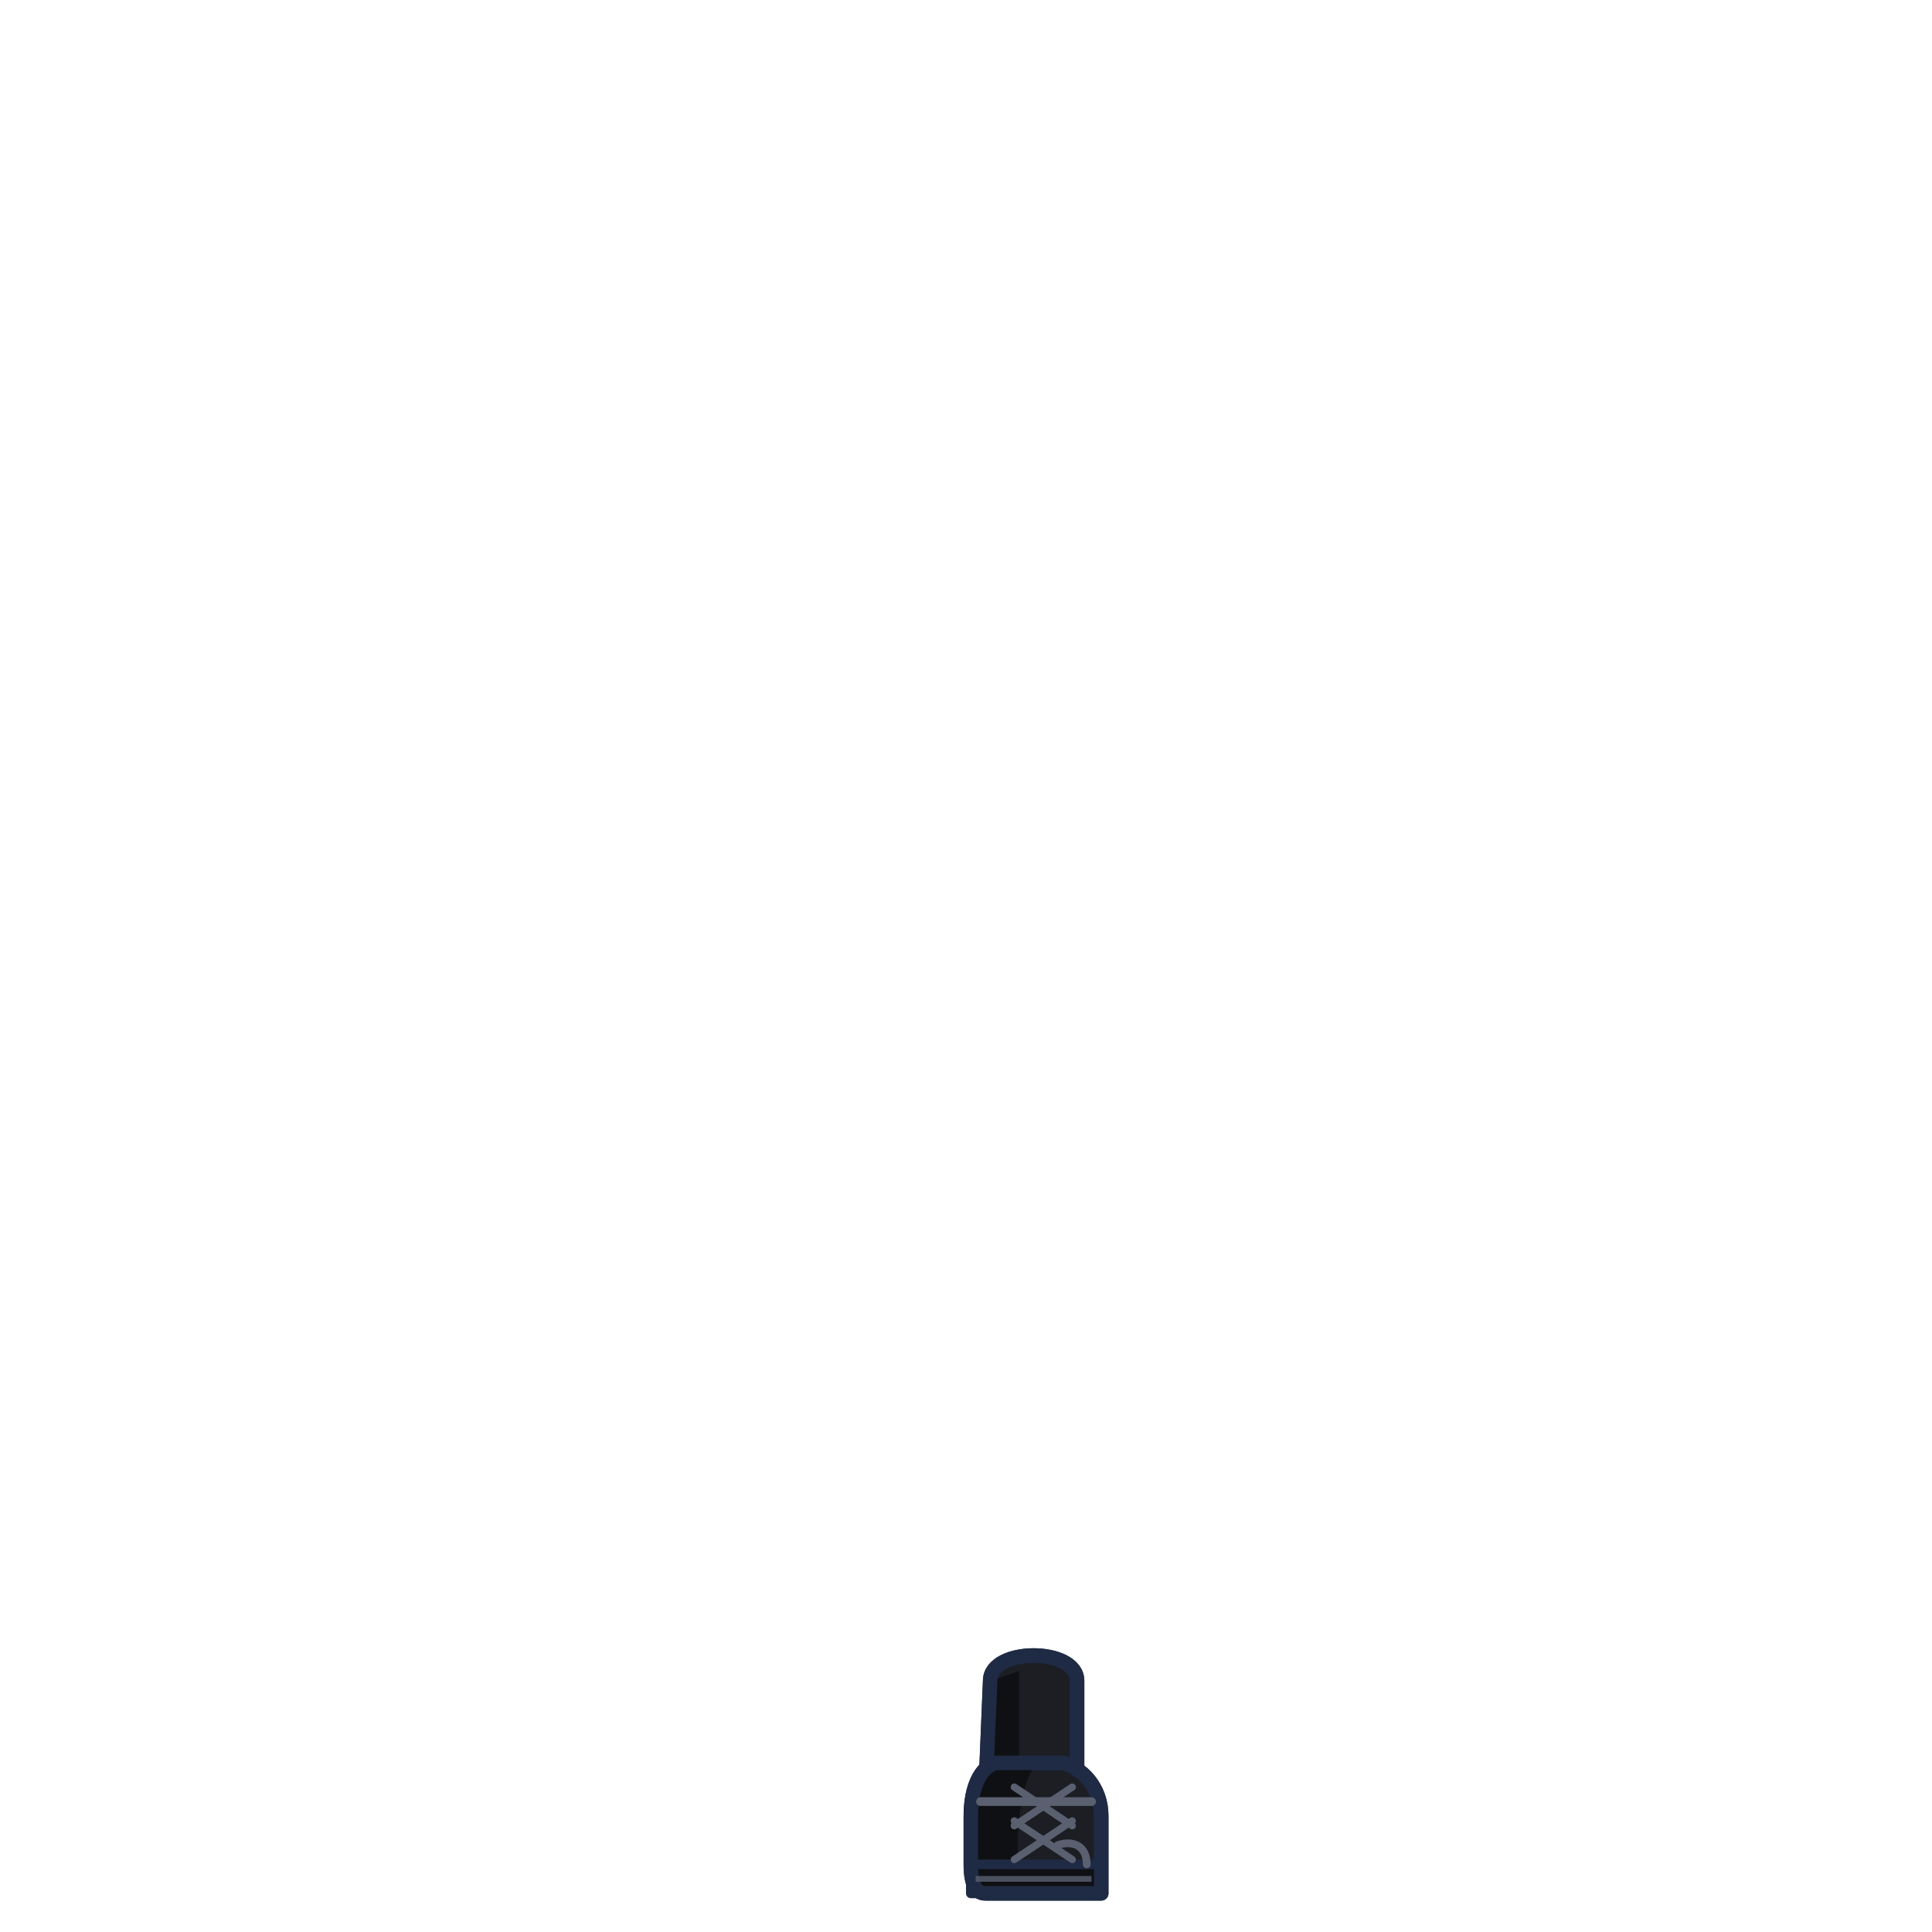
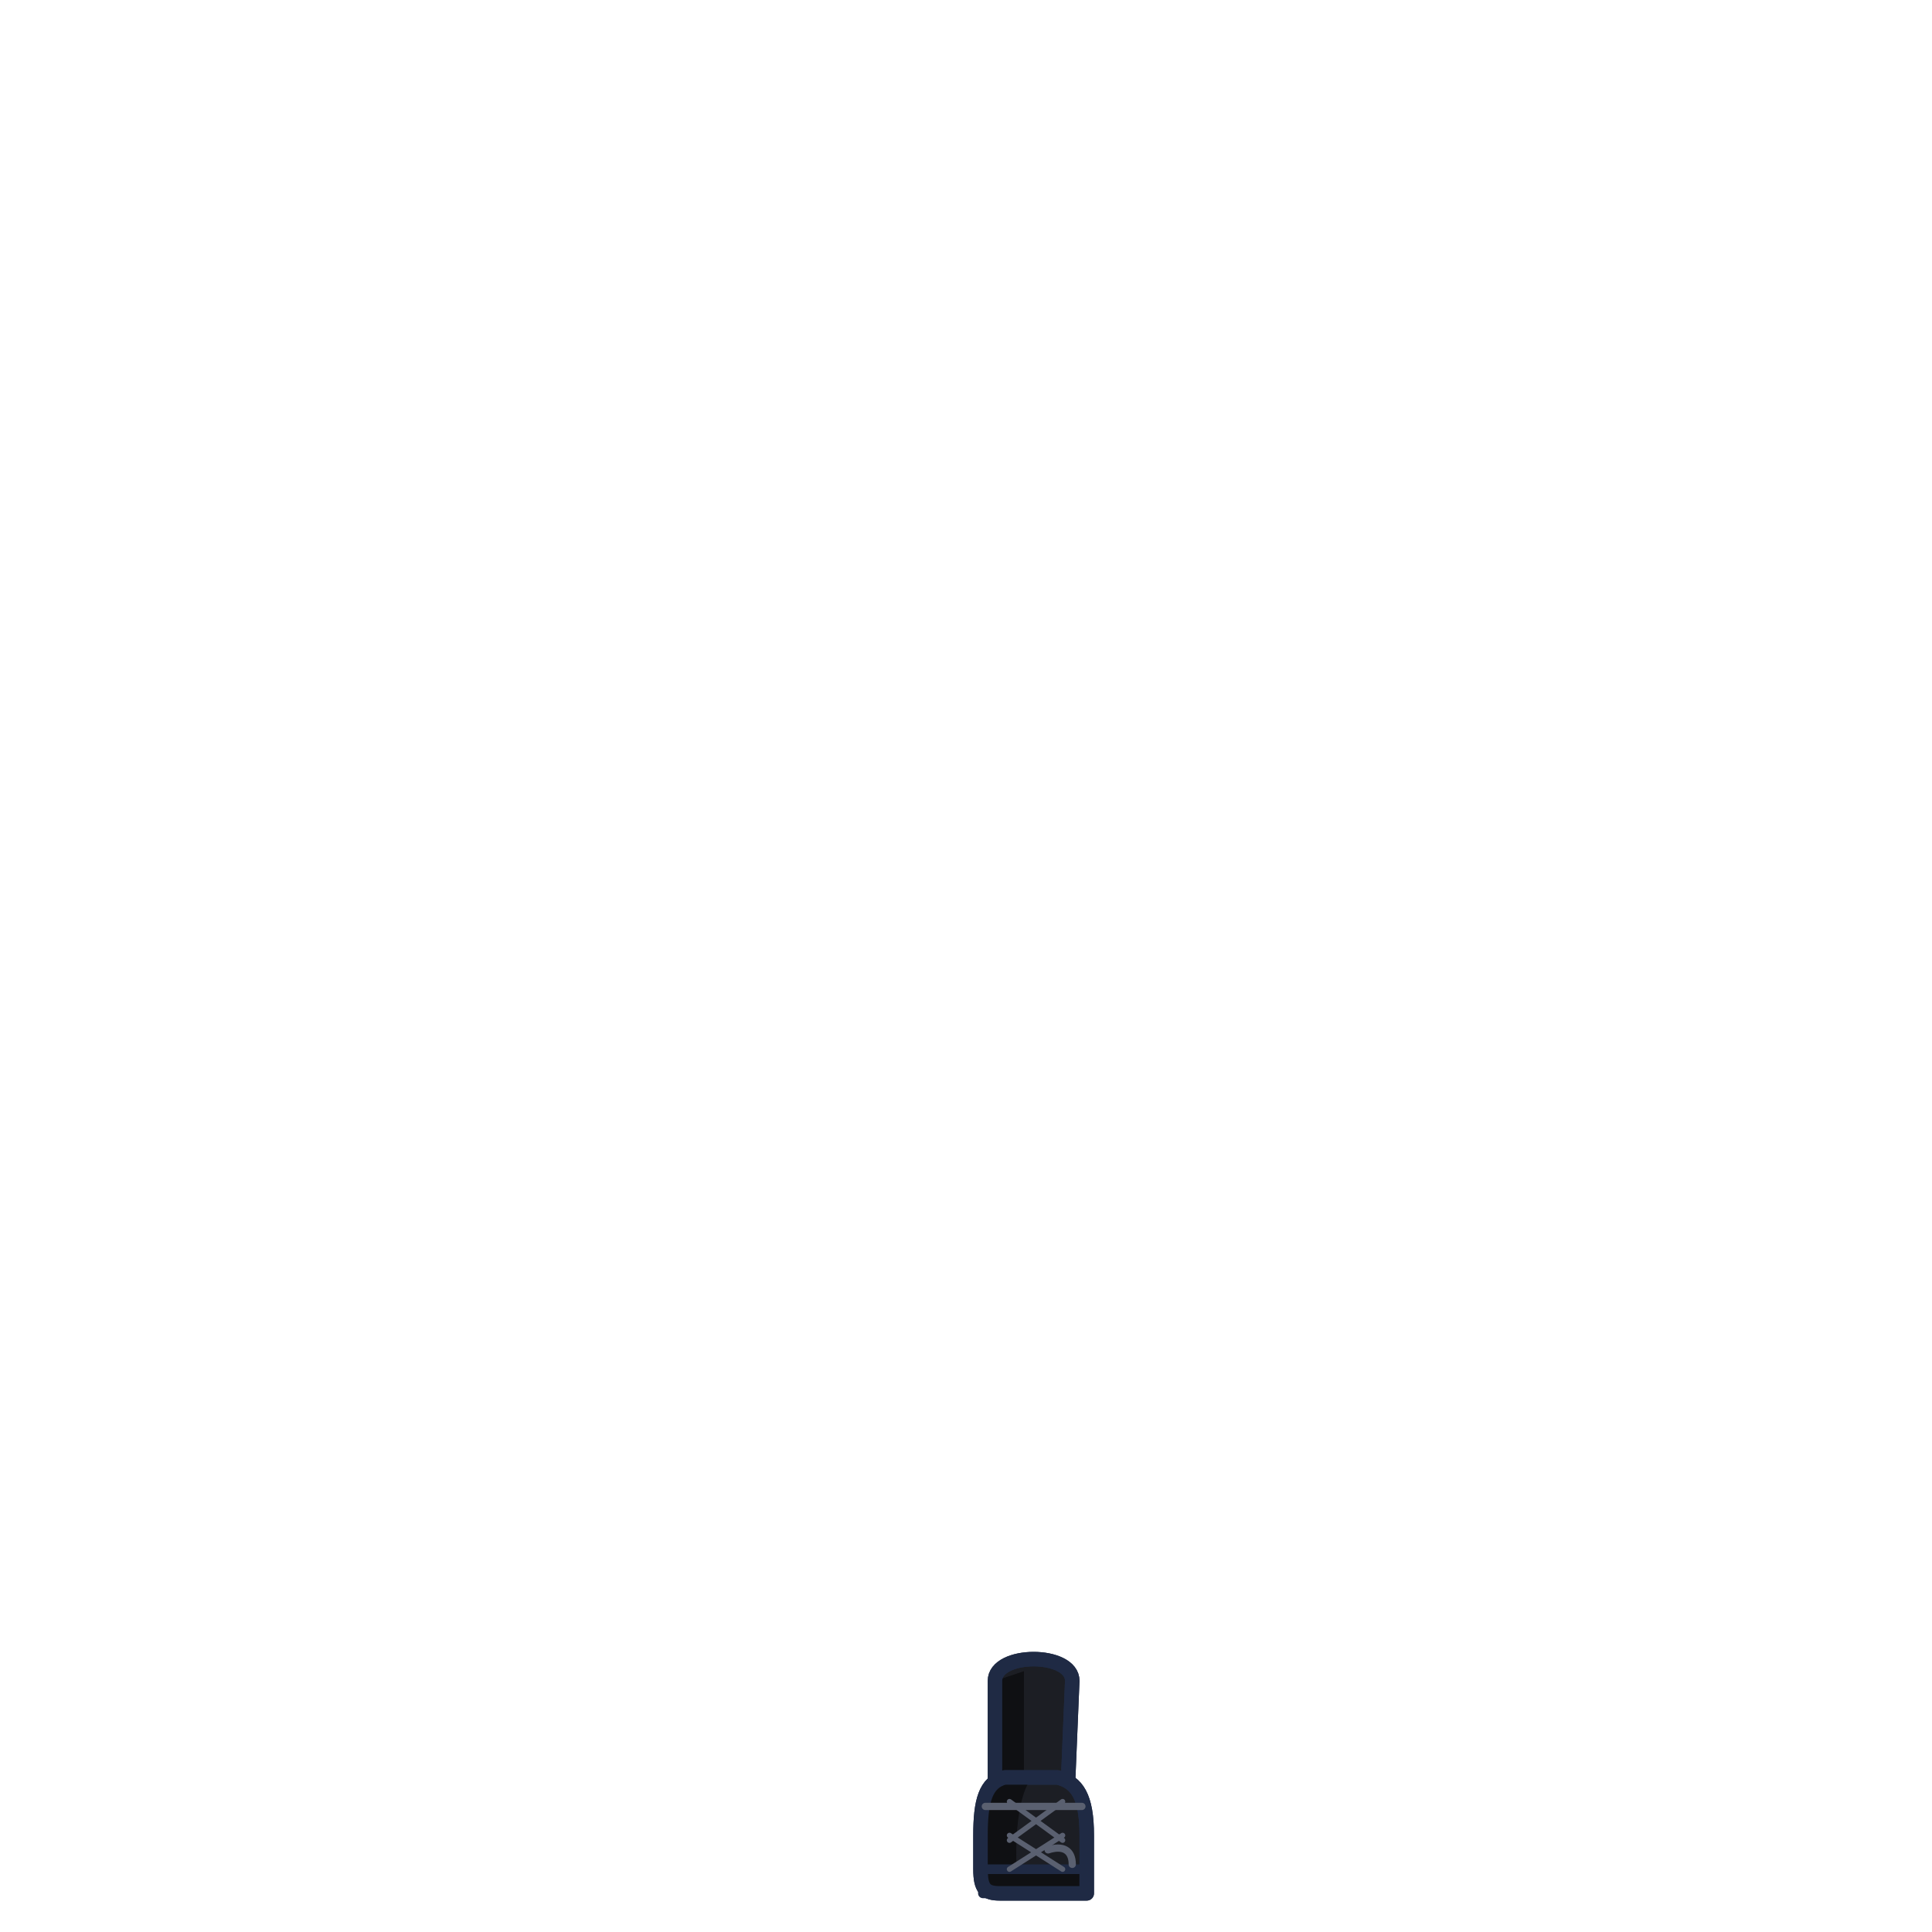
<svg xmlns="http://www.w3.org/2000/svg" viewBox="0 0 400 400">
  <g transform="matrix(-1 0 0 1 400 0)">
-     <path d="M177 348 C177 341 195 341 195 348 L196 372 L177 372 Z" fill="#1C1E24" stroke="#1F2A44" stroke-width="3" stroke-linejoin="round" stroke-linecap="round" />
-     <path d="M189 346 L195 348 L196 372 L189 372 Z" fill="#0F1013" />
-     <path d="M177 348 C177 341 195 341 195 348 L196 372 L177 372 Z" fill="none" stroke="#1F2A44" stroke-width="3" stroke-linejoin="round" stroke-linecap="round" />
-     <path d="M172 392 L172 376 C172 370 176 366 180 365 L194 365 C197 366 199 370 199 376 L199 386 C199 390 198 392 196 392 Z" fill="#1C1E24" stroke="#1F2A44" stroke-width="3" stroke-linejoin="round" stroke-linecap="round" />
-     <path d="M186 366 L195 366 C198 368 199 372 199 378 L199 388 C199 391 197 392 195 392 L188 392 C190 388 190 372 186 366 Z" fill="#0F1013" />
-     <path d="M172 386 L199 386 L199 392 L172 392 Z" fill="#0F1013" stroke="#1F2A44" stroke-width="2" stroke-linejoin="round" />
-     <path d="M172 392 L172 376 C172 370 176 366 180 365 L194 365 C197 366 199 370 199 376 L199 386 C199 390 198 392 196 392 Z" fill="none" stroke="#1F2A44" stroke-width="3" stroke-linejoin="round" stroke-linecap="round" />
-     <path d="M174 373 L197 373" stroke="#5A6070" stroke-width="1.8" stroke-linejoin="round" stroke-linecap="round" fill="none" />
-     <path d="M178 370 L190 378 M190 370 L178 378 M178 377 L190 385 M190 377 L178 385" fill="none" stroke="#5A6070" stroke-width="1.5" stroke-linecap="round" />
-     <path d="M175 386 C175 382 178 381 181 382" stroke="#5A6070" stroke-width="1.6" stroke-linejoin="round" stroke-linecap="round" fill="none" />
-     <path d="M174 389 L198 389" stroke="#5A6070" stroke-width="1.2" opacity="0.8" />
+     <path d="M178 348 C178 342 194 342 194 348 L194 372 L179 372 Z" fill="#1C1E24" stroke="#1F2A44" stroke-width="3" stroke-linejoin="round" stroke-linecap="round" />
+     <path d="M188 346 L194 348 L194 372 L188 372 Z" fill="#0F1013" />
+     <path d="M178 348 C178 342 194 342 194 348 L194 372 L179 372 Z" fill="none" stroke="#1F2A44" stroke-width="3" stroke-linejoin="round" stroke-linecap="round" />
+     <path d="M175 392 L175 380 C175 372 177 369 181 368 L192 368 C196 369 197 373 197 380 L197 387 C197 391 196 392 193 392 Z" fill="#1C1E24" stroke="#1F2A44" stroke-width="3" stroke-linejoin="round" stroke-linecap="round" />
+     <path d="M187 369 L192 369 C196 370 197 374 197 380 L197 388 C197 391 195 392 193 392 L189 392 C190 386 190 374 187 369 Z" fill="#0F1013" />
+     <path d="M175.5 387 L196.5 387 L196.5 392 L175.5 392 Z" fill="#0F1013" stroke="#1F2A44" stroke-width="2" stroke-linejoin="round" />
+     <path d="M175 392 L175 380 C175 372 177 369 181 368 L192 368 C196 369 197 373 197 380 L197 387 C197 391 196 392 193 392 Z" fill="none" stroke="#1F2A44" stroke-width="3" stroke-linejoin="round" stroke-linecap="round" />
+     <path d="M176 374 L196 374" stroke="#5A6070" stroke-width="1.5" stroke-linejoin="round" stroke-linecap="round" fill="none" />
+     <path d="M180 373 L191 381 M191 373 L180 381 M180 380 L191 387 M191 380 L180 387" fill="none" stroke="#5A6070" stroke-width="1.1" stroke-linecap="round" />
+     <path d="M178 386 C178 383 180 382 183 383" stroke="#5A6070" stroke-width="1.5" stroke-linejoin="round" stroke-linecap="round" fill="none" />
  </g>
</svg>
